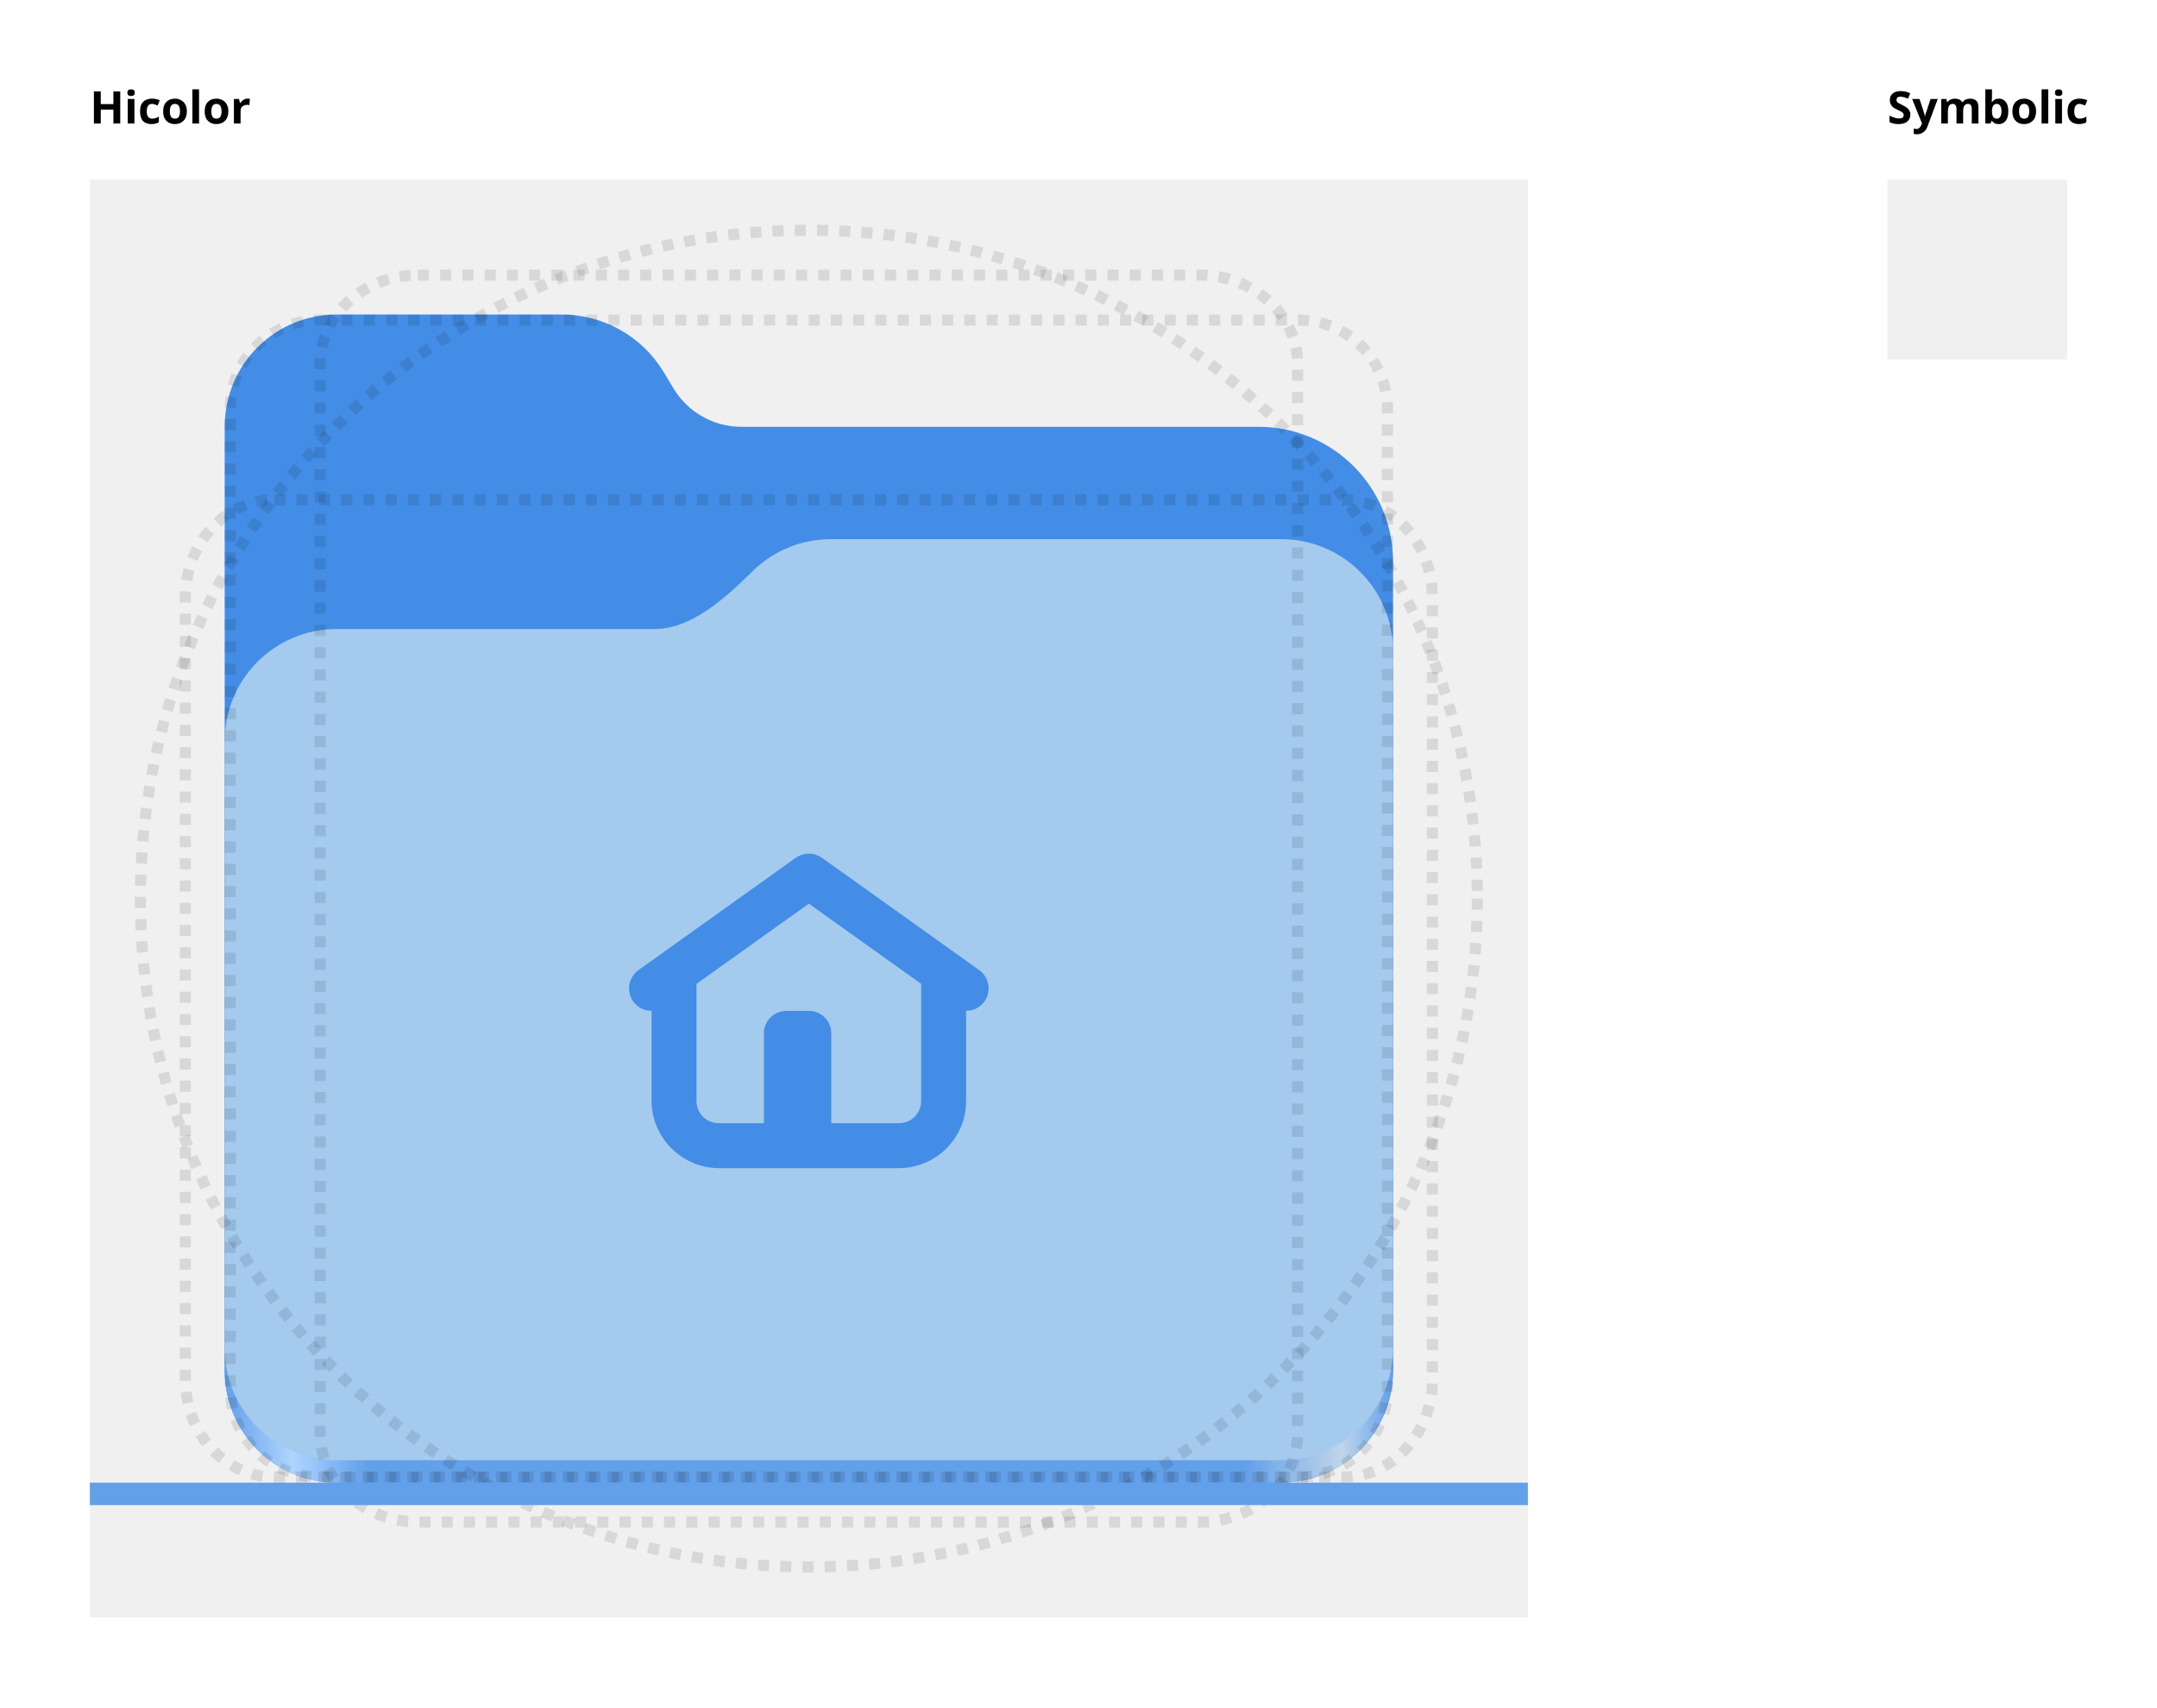
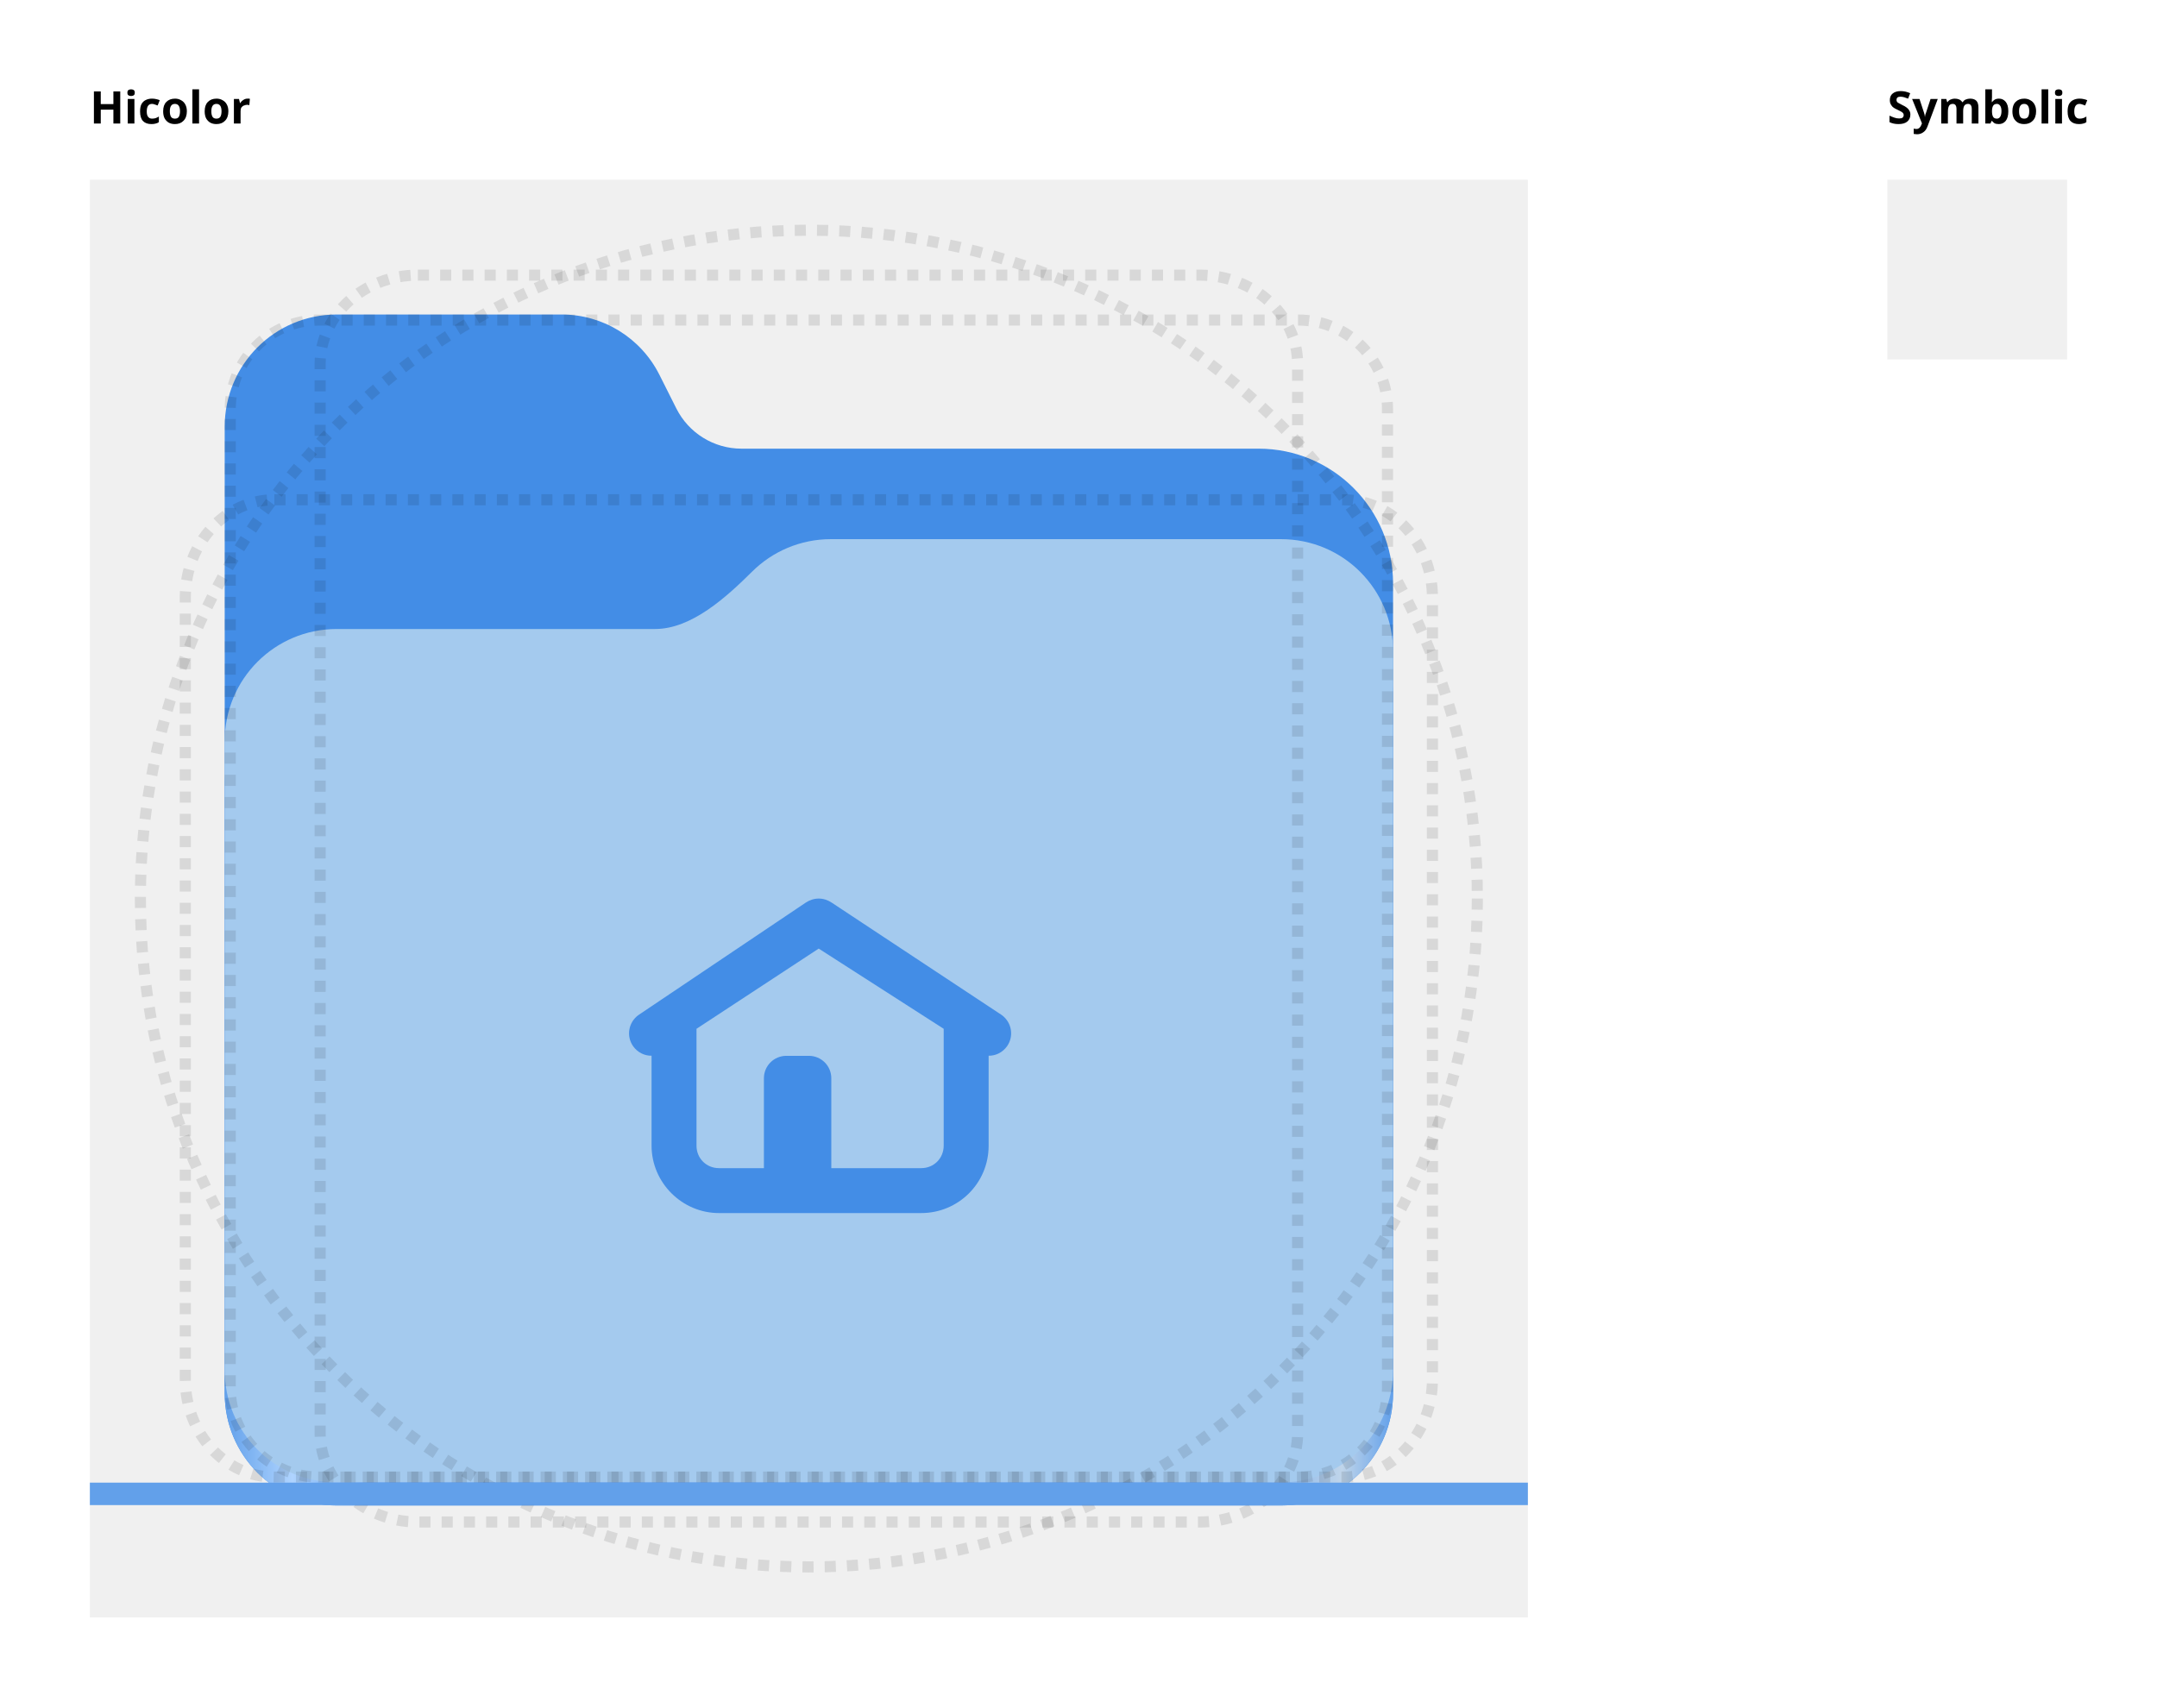
<svg xmlns="http://www.w3.org/2000/svg" xmlns:xlink="http://www.w3.org/1999/xlink" width="192" height="152" id="svg11300" version="1.0" style="display:inline;enable-background:new" viewBox="0 0 192 152" xml:space="preserve">
  <defs id="defs3">
-     <linearGradient id="linearGradient2023">
-       <stop style="stop-color:#62a0ea;stop-opacity:1;" offset="0" id="stop2019" />
-       <stop style="stop-color:#afd4ff;stop-opacity:1;" offset="0.058" id="stop2795" />
-       <stop style="stop-color:#62a0ea;stop-opacity:1;" offset="0.122" id="stop2797" />
-       <stop style="stop-color:#62a0ea;stop-opacity:1;" offset="0.873" id="stop2793" />
-       <stop style="stop-color:#c0d5ea;stop-opacity:1;" offset="0.956" id="stop2791" />
-       <stop style="stop-color:#62a0ea;stop-opacity:1;" offset="1" id="stop2021" />
-     </linearGradient>
    <linearGradient y2="236" x2="96" y1="236" x1="32" gradientTransform="translate(604.8168,170.5864)" gradientUnits="userSpaceOnUse" id="linearGradient1099" xlink:href="#linearGradient1036" />
    <linearGradient id="linearGradient1036">
      <stop id="stop1032" offset="0" style="stop-color:#d5d3cf;stop-opacity:1;" />
      <stop id="stop1034" offset="1" style="stop-color:#f6f5f4;stop-opacity:1" />
    </linearGradient>
    <radialGradient r="32" fy="-76" fx="-244" cy="-76" cx="-244" gradientTransform="matrix(0.8833333,0,0,0.8833333,-460.3502,463.1197)" gradientUnits="userSpaceOnUse" id="radialGradient1103" xlink:href="#linearGradient1069" />
    <linearGradient id="linearGradient1069">
      <stop id="stop1065" offset="0" style="stop-color:#d5d3cf;stop-opacity:1" />
      <stop id="stop1067-1" offset="1" style="stop-color:#949390;stop-opacity:1" />
    </linearGradient>
    <linearGradient gradientUnits="userSpaceOnUse" y2="232" x2="64" y1="262.5" x1="64" id="linearGradient1027" xlink:href="#linearGradient1025" gradientTransform="translate(-470.5864,432.8168)" />
    <linearGradient id="linearGradient1025">
      <stop id="stop1021" offset="0" style="stop-color:#9a9996;stop-opacity:1" />
      <stop id="stop1023" offset="1" style="stop-color:#77767b;stop-opacity:1" />
    </linearGradient>
    <clipPath clipPathUnits="userSpaceOnUse" id="clipPath1609-7">
      <path id="path1611-5" d="m 252,116 28,-28 v -8 h -36 v 36 z" style="fill:#e74747;stroke:none;stroke-width:0.25px;stroke-linecap:butt;stroke-linejoin:miter;stroke-opacity:1" />
    </clipPath>
    <linearGradient id="linearGradient1697">
      <stop id="stop1685" offset="0" style="stop-color:#deddda;stop-opacity:1" />
      <stop style="stop-color:#eeeeec;stop-opacity:1" offset="0.045" id="stop1687" />
      <stop id="stop1689" offset="0.091" style="stop-color:#deddda;stop-opacity:1" />
      <stop style="stop-color:#deddda;stop-opacity:1" offset="0.909" id="stop1691" />
      <stop id="stop1693" offset="0.955" style="stop-color:#eeeeec;stop-opacity:1" />
      <stop id="stop1695" offset="1" style="stop-color:#c0bfbc;stop-opacity:1" />
    </linearGradient>
    <clipPath clipPathUnits="userSpaceOnUse" id="clipPath1289">
      <path style="display:inline;opacity:1;vector-effect:none;fill:none;fill-opacity:1;stroke:#000000;stroke-width:4;stroke-linecap:round;stroke-linejoin:round;stroke-miterlimit:4;stroke-dasharray:none;stroke-dashoffset:0;stroke-opacity:1;marker:none;marker-start:none;marker-mid:none;marker-end:none;paint-order:normal;enable-background:new" d="m 64,-148 h 64 l 64,-64 64,64 h 192 c 17.728,0 32,14.272 32,32 v 288 c 0,17.728 -14.272,32 -32,32 H 256 l -64,-64 -64,64 H 64 C 46.272,204 32,189.728 32,172 v -288 c 0,-17.728 14.409,-34.199 32,-32 z" id="path1291" />
    </clipPath>
    <linearGradient id="paint3_linear-2-6-5" x2="1" gradientUnits="userSpaceOnUse" gradientTransform="matrix(0,6,-12,0,-64,209.9969)">
      <stop stop-color="#C01C27" id="stop91-0-7-4" />
      <stop offset="1" stop-color="#E01B24" id="stop93-2-5-7" />
    </linearGradient>
    <clipPath clipPathUnits="userSpaceOnUse" id="clipPath1609">
      <path id="path1611" d="m 252,116 28,-28 v -8 h -36 v 36 z" style="fill:#e74747;stroke:none;stroke-width:0.25px;stroke-linecap:butt;stroke-linejoin:miter;stroke-opacity:1" />
    </clipPath>
    <clipPath clipPathUnits="userSpaceOnUse" id="clipath_lpe_path-effect1303">
      <circle style="font-variation-settings:normal;display:block;opacity:1;vector-effect:none;fill:#77767b;fill-opacity:1;stroke:none;stroke-width:5.043;stroke-linecap:round;stroke-linejoin:miter;stroke-miterlimit:4;stroke-dasharray:none;stroke-dashoffset:0;stroke-opacity:1;marker:none;marker-start:none;marker-mid:none;marker-end:none;paint-order:normal;stop-color:#000000;stop-opacity:1" id="circle1305" cx="541.884" cy="647.726" r="73.976" />
    </clipPath>
    <linearGradient id="linearGradient1349">
      <stop style="stop-color:#9d9da1;stop-opacity:1" offset="0" id="stop1345" />
      <stop style="stop-color:#77767b;stop-opacity:0.95" offset="1" id="stop1347" />
    </linearGradient>
    <linearGradient id="linearGradient5980">
      <stop id="stop5978" offset="0" style="stop-color:#3d3846;stop-opacity:0;" />
      <stop id="stop5976" offset="1" style="stop-color:#3d3846;stop-opacity:0.252" />
    </linearGradient>
    <linearGradient id="linearGradient4117">
      <stop style="stop-color:#eae9e7;stop-opacity:1" offset="0" id="stop4111" />
      <stop id="stop4113" offset="0.649" style="stop-color:#b5b3ad;stop-opacity:1" />
      <stop style="stop-color:#fcfcfc;stop-opacity:1" offset="1" id="stop4115" />
    </linearGradient>
    <linearGradient id="linearGradient5477">
      <stop style="stop-color:#cacac9;stop-opacity:1" offset="0" id="stop5469" />
      <stop id="stop5471" offset="0.311" style="stop-color:#b0aeab;stop-opacity:0.941" />
      <stop style="stop-color:#6c6b66;stop-opacity:0.949" offset="0.688" id="stop5473" />
      <stop style="stop-color:#d6d6d4;stop-opacity:0.966" offset="1" id="stop5475" />
    </linearGradient>
    <linearGradient id="linearGradient6142">
      <stop style="stop-color:#ffffff;stop-opacity:1;" offset="0" id="stop6138" />
      <stop style="stop-color:#ffffff;stop-opacity:0;" offset="1" id="stop6140" />
    </linearGradient>
    <radialGradient xlink:href="#linearGradient1349" id="radialGradient783" gradientUnits="userSpaceOnUse" gradientTransform="matrix(0.9825404,0,0,0.9825404,-1.711874,16.29163)" cx="81.936" cy="33.185" fx="81.936" fy="33.185" r="57.276" />
    <radialGradient xlink:href="#linearGradient5980" id="radialGradient791" gradientUnits="userSpaceOnUse" gradientTransform="matrix(3.933225,-7.2858454e-7,6.4450347e-7,3.479318,-222.9252,-173.5546)" cx="76" cy="65.977" fx="76" fy="65.977" r="13.221" />
    <radialGradient xlink:href="#linearGradient4117" id="radialGradient799" gradientUnits="userSpaceOnUse" gradientTransform="matrix(2.815054,0.01105706,-0.01047197,2.666092,-242.36,-102.5032)" cx="134.309" cy="55.279" fx="134.309" fy="55.279" r="58.46" />
    <radialGradient xlink:href="#linearGradient5477" id="radialGradient809" gradientUnits="userSpaceOnUse" gradientTransform="matrix(4.900549,0.150428,-0.2360238,7.689032,-638.5353,-2206.847)" cx="183.525" cy="320.794" fx="183.525" fy="320.794" r="20.486" />
    <radialGradient xlink:href="#linearGradient6142" id="radialGradient821" gradientUnits="userSpaceOnUse" gradientTransform="matrix(37.75863,0,0,19.73921,-7268.898,-1304.003)" cx="197.719" cy="68.107" fx="197.719" fy="68.107" r="2.5" />
    <radialGradient xlink:href="#linearGradient6142" id="radialGradient833" gradientUnits="userSpaceOnUse" gradientTransform="matrix(37.75863,0,0,19.73921,-7375.666,-1304.003)" cx="197.747" cy="69.253" fx="197.747" fy="69.253" r="2.5" />
    <radialGradient xlink:href="#linearGradient1349" id="radialGradient841" gradientUnits="userSpaceOnUse" gradientTransform="matrix(0.9825404,0,0,0.9825404,-1.711874,16.29163)" cx="81.936" cy="33.185" fx="81.936" fy="33.185" r="57.276" />
    <radialGradient xlink:href="#linearGradient5980" id="radialGradient849" gradientUnits="userSpaceOnUse" gradientTransform="matrix(3.933225,-7.2858454e-7,6.4450347e-7,3.479318,-222.9252,-173.5546)" cx="76" cy="65.977" fx="76" fy="65.977" r="13.221" />
    <radialGradient xlink:href="#linearGradient4117" id="radialGradient857" gradientUnits="userSpaceOnUse" gradientTransform="matrix(2.815054,0.01105706,-0.01047197,2.666092,-242.36,-102.5032)" cx="134.309" cy="55.279" fx="134.309" fy="55.279" r="58.46" />
    <radialGradient xlink:href="#linearGradient5477" id="radialGradient867" gradientUnits="userSpaceOnUse" gradientTransform="matrix(4.900549,0.150428,-0.2360238,7.689032,-638.5353,-2206.847)" cx="183.525" cy="320.794" fx="183.525" fy="320.794" r="20.486" />
    <radialGradient xlink:href="#linearGradient6142" id="radialGradient879" gradientUnits="userSpaceOnUse" gradientTransform="matrix(37.75863,0,0,19.73921,-7268.898,-1304.003)" cx="197.719" cy="68.107" fx="197.719" fy="68.107" r="2.5" />
    <radialGradient xlink:href="#linearGradient6142" id="radialGradient891" gradientUnits="userSpaceOnUse" gradientTransform="matrix(37.75863,0,0,19.73921,-7375.666,-1304.003)" cx="197.747" cy="69.253" fx="197.747" fy="69.253" r="2.5" />
    <radialGradient xlink:href="#linearGradient1349" id="radialGradient3620" gradientUnits="userSpaceOnUse" gradientTransform="matrix(0.9825404,0,0,0.9825404,-1.711874,16.29163)" cx="81.936" cy="33.185" fx="81.936" fy="33.185" r="57.276" />
    <radialGradient xlink:href="#linearGradient5980" id="radialGradient3628" gradientUnits="userSpaceOnUse" gradientTransform="matrix(3.933225,-7.2858454e-7,6.4450347e-7,3.479318,-222.9252,-173.5546)" cx="76" cy="65.977" fx="76" fy="65.977" r="13.221" />
    <radialGradient xlink:href="#linearGradient4117" id="radialGradient3636" gradientUnits="userSpaceOnUse" gradientTransform="matrix(2.815054,0.01105706,-0.01047197,2.666092,-242.36,-102.5032)" cx="134.309" cy="55.279" fx="134.309" fy="55.279" r="58.46" />
    <radialGradient xlink:href="#linearGradient5477" id="radialGradient3646" gradientUnits="userSpaceOnUse" gradientTransform="matrix(4.900549,0.150428,-0.2360238,7.689032,-638.5353,-2206.847)" cx="183.525" cy="320.794" fx="183.525" fy="320.794" r="20.486" />
    <radialGradient xlink:href="#linearGradient6142" id="radialGradient3658" gradientUnits="userSpaceOnUse" gradientTransform="matrix(37.75863,0,0,19.73921,-7268.898,-1304.003)" cx="197.719" cy="68.107" fx="197.719" fy="68.107" r="2.5" />
    <radialGradient xlink:href="#linearGradient6142" id="radialGradient3670" gradientUnits="userSpaceOnUse" gradientTransform="matrix(37.75863,0,0,19.73921,-7375.666,-1304.003)" cx="197.747" cy="69.253" fx="197.747" fy="69.253" r="2.5" />
    <radialGradient xlink:href="#linearGradient1349" id="radialGradient3678" gradientUnits="userSpaceOnUse" gradientTransform="matrix(0.9825404,0,0,0.9825404,-1.711874,16.29163)" cx="81.936" cy="33.185" fx="81.936" fy="33.185" r="57.276" />
    <radialGradient xlink:href="#linearGradient5980" id="radialGradient3686" gradientUnits="userSpaceOnUse" gradientTransform="matrix(3.933225,-7.2858454e-7,6.4450347e-7,3.479318,-222.9252,-173.5546)" cx="76" cy="65.977" fx="76" fy="65.977" r="13.221" />
    <radialGradient xlink:href="#linearGradient4117" id="radialGradient3694" gradientUnits="userSpaceOnUse" gradientTransform="matrix(2.815054,0.01105706,-0.01047197,2.666092,-242.36,-102.5032)" cx="134.309" cy="55.279" fx="134.309" fy="55.279" r="58.46" />
    <radialGradient xlink:href="#linearGradient5477" id="radialGradient3704" gradientUnits="userSpaceOnUse" gradientTransform="matrix(4.900549,0.150428,-0.2360238,7.689032,-638.5353,-2206.847)" cx="183.525" cy="320.794" fx="183.525" fy="320.794" r="20.486" />
    <radialGradient xlink:href="#linearGradient6142" id="radialGradient3716" gradientUnits="userSpaceOnUse" gradientTransform="matrix(37.75863,0,0,19.73921,-7268.898,-1304.003)" cx="197.719" cy="68.107" fx="197.719" fy="68.107" r="2.5" />
    <radialGradient xlink:href="#linearGradient6142" id="radialGradient3728" gradientUnits="userSpaceOnUse" gradientTransform="matrix(37.75863,0,0,19.73921,-7375.666,-1304.003)" cx="197.747" cy="69.253" fx="197.747" fy="69.253" r="2.5" />
    <radialGradient xlink:href="#linearGradient1349" id="radialGradient8132" gradientUnits="userSpaceOnUse" gradientTransform="matrix(0.9825404,0,0,0.9825404,-1.711874,16.29163)" cx="81.936" cy="33.185" fx="81.936" fy="33.185" r="57.276" />
    <radialGradient xlink:href="#linearGradient5980" id="radialGradient8140" gradientUnits="userSpaceOnUse" gradientTransform="matrix(3.933225,-7.2858454e-7,6.4450347e-7,3.479318,-222.9252,-173.5546)" cx="76" cy="65.977" fx="76" fy="65.977" r="13.221" />
    <radialGradient xlink:href="#linearGradient4117" id="radialGradient8148" gradientUnits="userSpaceOnUse" gradientTransform="matrix(2.815054,0.01105706,-0.01047197,2.666092,-242.36,-102.5032)" cx="134.309" cy="55.279" fx="134.309" fy="55.279" r="58.46" />
    <radialGradient xlink:href="#linearGradient5477" id="radialGradient8158" gradientUnits="userSpaceOnUse" gradientTransform="matrix(4.900549,0.150428,-0.2360238,7.689032,-638.5353,-2206.847)" cx="183.525" cy="320.794" fx="183.525" fy="320.794" r="20.486" />
    <radialGradient xlink:href="#linearGradient6142" id="radialGradient8170" gradientUnits="userSpaceOnUse" gradientTransform="matrix(37.75863,0,0,19.73921,-7268.898,-1304.003)" cx="197.719" cy="68.107" fx="197.719" fy="68.107" r="2.5" />
    <radialGradient xlink:href="#linearGradient6142" id="radialGradient8182" gradientUnits="userSpaceOnUse" gradientTransform="matrix(37.75863,0,0,19.73921,-7375.666,-1304.003)" cx="197.747" cy="69.253" fx="197.747" fy="69.253" r="2.5" />
    <linearGradient xlink:href="#linearGradient6142" id="linearGradient8666" x1="1311.193" y1="-107.827" x2="1311.193" y2="-109.827" gradientUnits="userSpaceOnUse" gradientTransform="translate(0,4)" />
    <clipPath clipPathUnits="userSpaceOnUse" id="clipath_lpe_path-effect4888">
      <circle style="font-variation-settings:normal;display:none;opacity:1;vector-effect:none;fill:#77767b;fill-opacity:1;stroke:none;stroke-width:5.043;stroke-linecap:round;stroke-linejoin:miter;stroke-miterlimit:4;stroke-dasharray:none;stroke-dashoffset:0;stroke-opacity:1;marker:none;marker-start:none;marker-mid:none;marker-end:none;paint-order:normal;stop-color:#000000;stop-opacity:1" id="circle4894" cx="541.884" cy="647.726" r="73.976" />
      <path id="lpe_path-effect4888" style="font-variation-settings:normal;display:block;opacity:1;vector-effect:none;fill:#77767b;fill-opacity:1;stroke:none;stroke-width:5.043;stroke-linecap:round;stroke-linejoin:miter;stroke-miterlimit:4;stroke-dasharray:none;stroke-dashoffset:0;stroke-opacity:1;marker:none;marker-start:none;marker-mid:none;marker-end:none;paint-order:normal;stop-color:#000000;stop-opacity:1" class="powerclip" d="M 402.347,470.975 H 681.214 V 791.621 H 402.347 Z m 213.513,176.751 a 73.976,73.976 0 0 0 -73.976,-73.976 73.976,73.976 0 0 0 -73.976,73.976 73.976,73.976 0 0 0 73.976,73.976 73.976,73.976 0 0 0 73.976,-73.976 z" />
    </clipPath>
    <clipPath clipPathUnits="userSpaceOnUse" id="clipath_lpe_path-effect5163">
      <circle style="font-variation-settings:normal;display:none;opacity:1;vector-effect:none;fill:#77767b;fill-opacity:1;stroke:none;stroke-width:5.043;stroke-linecap:round;stroke-linejoin:miter;stroke-miterlimit:4;stroke-dasharray:none;stroke-dashoffset:0;stroke-opacity:1;marker:none;marker-start:none;marker-mid:none;marker-end:none;paint-order:normal;stop-color:#000000;stop-opacity:1" id="circle5169" cx="541.884" cy="647.726" r="73.976" />
      <path id="lpe_path-effect5163" style="font-variation-settings:normal;display:block;opacity:1;vector-effect:none;fill:#77767b;fill-opacity:1;stroke:none;stroke-width:5.043;stroke-linecap:round;stroke-linejoin:miter;stroke-miterlimit:4;stroke-dasharray:none;stroke-dashoffset:0;stroke-opacity:1;marker:none;marker-start:none;marker-mid:none;marker-end:none;paint-order:normal;stop-color:#000000;stop-opacity:1" class="powerclip" d="M 400.765,485.145 H 682.796 V 805.791 H 400.765 Z m 215.094,162.581 a 73.976,73.976 0 0 0 -73.976,-73.976 73.976,73.976 0 0 0 -73.976,73.976 73.976,73.976 0 0 0 73.976,73.976 73.976,73.976 0 0 0 73.976,-73.976 z" />
    </clipPath>
    <clipPath clipPathUnits="userSpaceOnUse" id="clipath_lpe_path-effect6171">
      <circle style="font-variation-settings:normal;display:none;opacity:1;vector-effect:none;fill:#77767b;fill-opacity:1;stroke:none;stroke-width:5.043;stroke-linecap:round;stroke-linejoin:miter;stroke-miterlimit:4;stroke-dasharray:none;stroke-dashoffset:0;stroke-opacity:1;marker:none;marker-start:none;marker-mid:none;marker-end:none;paint-order:normal;stop-color:#000000;stop-opacity:1" id="circle6177" cx="541.884" cy="647.726" r="73.976" />
      <path id="lpe_path-effect6171" style="font-variation-settings:normal;display:block;opacity:1;vector-effect:none;fill:#77767b;fill-opacity:1;stroke:none;stroke-width:5.043;stroke-linecap:round;stroke-linejoin:miter;stroke-miterlimit:4;stroke-dasharray:none;stroke-dashoffset:0;stroke-opacity:1;marker:none;marker-start:none;marker-mid:none;marker-end:none;paint-order:normal;stop-color:#000000;stop-opacity:1" class="powerclip" d="M 382.217,389.64 H 701.343 V 805.791 H 382.217 Z m 233.642,258.086 a 73.976,73.976 0 0 0 -73.976,-73.976 73.976,73.976 0 0 0 -73.976,73.976 73.976,73.976 0 0 0 73.976,73.976 73.976,73.976 0 0 0 73.976,-73.976 z" />
    </clipPath>
    <clipPath clipPathUnits="userSpaceOnUse" id="clipath_lpe_path-effect6198">
      <circle style="font-variation-settings:normal;display:none;opacity:1;vector-effect:none;fill:#77767b;fill-opacity:1;stroke:none;stroke-width:5.043;stroke-linecap:round;stroke-linejoin:miter;stroke-miterlimit:4;stroke-dasharray:none;stroke-dashoffset:0;stroke-opacity:1;marker:none;marker-start:none;marker-mid:none;marker-end:none;paint-order:normal;stop-color:#000000;stop-opacity:1" id="circle6204" cx="541.884" cy="647.726" r="73.976" />
      <path id="lpe_path-effect6198" style="font-variation-settings:normal;display:block;opacity:1;vector-effect:none;fill:#77767b;fill-opacity:1;stroke:none;stroke-width:5.043;stroke-linecap:round;stroke-linejoin:miter;stroke-miterlimit:4;stroke-dasharray:none;stroke-dashoffset:0;stroke-opacity:1;marker:none;marker-start:none;marker-mid:none;marker-end:none;paint-order:normal;stop-color:#000000;stop-opacity:1" class="powerclip" d="M 366.762,389.64 H 716.8 V 805.791 H 366.762 Z m 249.098,258.086 a 73.976,73.976 0 0 0 -73.976,-73.976 73.976,73.976 0 0 0 -73.976,73.976 73.976,73.976 0 0 0 73.976,73.976 73.976,73.976 0 0 0 73.976,-73.976 z" />
    </clipPath>
    <clipPath clipPathUnits="userSpaceOnUse" id="clipPath984">
      <circle style="font-variation-settings:normal;display:block;opacity:1;vector-effect:none;fill:#77767b;fill-opacity:1;stroke:none;stroke-width:5.043;stroke-linecap:round;stroke-linejoin:miter;stroke-miterlimit:4;stroke-dasharray:none;stroke-dashoffset:0;stroke-opacity:1;marker:none;marker-start:none;marker-mid:none;marker-end:none;paint-order:normal;stop-color:#000000;stop-opacity:1" id="circle986" cx="541.884" cy="647.726" r="73.976" />
    </clipPath>
    <linearGradient id="bg-gradient-2">
      <stop style="stop-color:#3584e4;stop-opacity:1" offset="0" id="stop13402" />
      <stop style="stop-color:#62a0ea;stop-opacity:1" offset="1" id="stop13404" />
    </linearGradient>
    <linearGradient xlink:href="#linearGradient2023" id="linearGradient2025" x1="2689.252" y1="-1106.803" x2="2918.07" y2="-1106.803" gradientUnits="userSpaceOnUse" />
+     <linearGradient id="linearGradient2023">
+       <stop style="stop-color:#62a0ea;stop-opacity:1;" offset="0" id="stop2019" />
+       <stop style="stop-color:#afd4ff;stop-opacity:1;" offset="0.058" id="stop2795" />
+       <stop style="stop-color:#62a0ea;stop-opacity:1;" offset="0.122" id="stop2797" />
+       <stop style="stop-color:#62a0ea;stop-opacity:1;" offset="0.873" id="stop2793" />
+       <stop style="stop-color:#c0d5ea;stop-opacity:1;" offset="0.956" id="stop2791" />
+       <stop style="stop-color:#62a0ea;stop-opacity:1;" offset="1" id="stop2021" />
+     </linearGradient>
  </defs>
  <g id="layer1" style="display:inline" transform="translate(8,-156)">
    <g id="layer4" style="display:inline">
      <rect y="172" x="9.2651362e-08" height="128" width="128" id="hicolor" style="display:inline;overflow:visible;visibility:visible;fill:#f0f0f0;fill-opacity:0;fill-rule:nonzero;stroke:none;stroke-width:0.5;marker:none;enable-background:accumulate" />
      <rect style="display:inline;overflow:visible;visibility:visible;fill:#f0f0f0;fill-opacity:0;fill-rule:nonzero;stroke:none;stroke-width:0.5;marker:none;enable-background:accumulate" id="symbolic" width="16" height="16" x="160" y="172" />
    </g>
    <g id="layer2" style="display:inline">
      <g style="display:inline;fill:#000000;enable-background:new" transform="matrix(7.991171,0,0,8.003641,-167.7909,-4846.078)" id="g12027" />
      <rect style="display:inline;overflow:visible;visibility:visible;fill:#f0f0f0;fill-opacity:1;fill-rule:nonzero;stroke:none;stroke-width:0.5;marker:none;enable-background:accumulate" id="128" width="128" height="128" x="9.2651362e-08" y="172" />
      <g id="g883" style="fill:none;fill-opacity:0.251;stroke:#a579b3;stroke-opacity:1" transform="translate(-24,24)" />
      <g id="g900" style="fill:none;fill-opacity:0.251;stroke:#a579b3;stroke-opacity:1" transform="translate(-24,24)" />
      <rect y="172" x="160" height="16" width="16" id="16" style="display:inline;overflow:visible;visibility:visible;fill:#f0f0f0;fill-opacity:1;fill-rule:nonzero;stroke:none;stroke-width:0.5;marker:none;enable-background:accumulate" />
      <text xml:space="preserve" style="font-style:normal;font-variant:normal;font-weight:bold;font-stretch:normal;font-size:4px;line-height:125%;font-family:Cantarell;-inkscape-font-specification:'Cantarell, Bold';text-align:start;writing-mode:lr-tb;text-anchor:start;display:inline;fill:#000000;fill-opacity:1;stroke:none;stroke-width:0.333;enable-background:new" x="0" y="167" id="text863">
        <tspan style="font-size:4px;stroke-width:0.333" id="tspan861" x="0" y="167">Hicolor</tspan>
      </text>
      <text id="text867" y="167" x="160" style="font-style:normal;font-variant:normal;font-weight:bold;font-stretch:normal;font-size:4px;line-height:125%;font-family:Cantarell;-inkscape-font-specification:'Cantarell, Bold';text-align:start;writing-mode:lr-tb;text-anchor:start;display:inline;fill:#000000;fill-opacity:1;stroke:none;stroke-width:0.333;enable-background:new" xml:space="preserve">
        <tspan y="167" x="160" id="tspan865" style="font-size:4px;stroke-width:0.333">Symbolic</tspan>
      </text>
    </g>
    <g id="layer9" style="display:inline" />
    <g id="g824-6" transform="matrix(0.1744994,0,0,0.1744994,82.26277,442.1759)" style="display:inline;stroke-width:1.264;enable-background:new">
      <g id="g973-1" clip-path="url(#clipath_lpe_path-effect4888)" transform="matrix(0.3623406,0,0,0.3623406,2607.352,-1374.265)" style="stroke-width:0.986">
        <path style="font-variation-settings:normal;opacity:1;vector-effect:none;fill:#5e5c64;fill-opacity:1;stroke:none;stroke-width:4.974;stroke-linecap:round;stroke-linejoin:miter;stroke-miterlimit:4;stroke-dasharray:none;stroke-dashoffset:0;stroke-opacity:1;marker:none;marker-start:none;marker-mid:none;marker-end:none;paint-order:normal;stop-color:#000000;stop-opacity:1" id="rect257-7" width="268.867" height="310.646" x="407.347" y="475.975" rx="20.201" ry="20.673" d="m 427.547,475.975 h 228.466 c 11.191,0 20.201,9.22 20.201,20.673 v 269.299 c 0,11.453 -9.01,20.673 -20.201,20.673 H 427.547 c -11.191,0 -20.201,-9.22 -20.201,-20.673 V 496.649 c 0,-11.453 9.01,-20.673 20.201,-20.673 z" />
        <path style="font-variation-settings:normal;display:inline;vector-effect:none;fill:#434348;fill-opacity:1;stroke:none;stroke-width:0.249;stroke-linecap:round;stroke-linejoin:miter;stroke-miterlimit:4;stroke-dasharray:none;stroke-dashoffset:0;stroke-opacity:1;-inkscape-stroke:none;marker:none;marker-start:none;marker-mid:none;marker-end:none;paint-order:normal;enable-background:new;stop-color:#000000" id="rect9829" width="268.867" height="74.188" x="407.347" y="647.524" d="M 407.347,647.524 H 676.214 v 74.188 H 407.347 Z" />
      </g>
      <g transform="matrix(0.6596291,0,0,0.6596291,2067.515,-1275.499)" style="display:inline;stroke-width:0.959;enable-background:new" id="g65-2">
        <path style="display:inline;opacity:1;vector-effect:none;fill:#3d3846;fill-opacity:1;stroke:none;stroke-width:0.048px;stroke-linecap:butt;stroke-linejoin:miter;stroke-miterlimit:4;stroke-dasharray:none;stroke-dashoffset:0;stroke-opacity:1;marker:none;marker-start:none;marker-mid:none;marker-end:none;paint-order:normal;enable-background:new" d="M 1302.786,-65.491 V 211.824 a 17.929,17.929 135 0 1 -17.929,17.929 l -337.715,0 A 17.929,17.929 45 0 1 929.214,211.824 V -65.491 a 17.929,17.929 135 0 1 17.929,-17.929 h 337.715 a 17.929,17.929 45 0 1 17.929,17.929 z" id="path63-0" />
      </g>
      <rect style="fill:#1c71d8;fill-opacity:1;stroke:none;stroke-width:0.573;stroke-linecap:round;stop-color:#000000" id="rect1457-2" width="234.958" height="194.843" x="2686.182" y="-1324.795" rx="5.801" ry="5.801" />
    </g>
    <g id="g5159" transform="matrix(0.1217438,0,0,0.1217438,229.6717,444.9832)" style="display:inline;stroke-width:1.264;enable-background:new">
      <g id="g5151" clip-path="url(#clipath_lpe_path-effect5163)" transform="matrix(0.3623406,0,0,0.3623406,2607.352,-1374.265)" style="stroke-width:0.986">
        <path style="font-variation-settings:normal;opacity:1;vector-effect:none;fill:#5e5c64;fill-opacity:1;stroke:none;stroke-width:4.974;stroke-linecap:round;stroke-linejoin:miter;stroke-miterlimit:4;stroke-dasharray:none;stroke-dashoffset:0;stroke-opacity:1;marker:none;marker-start:none;marker-mid:none;marker-end:none;paint-order:normal;stop-color:#000000;stop-opacity:1" id="path5147" width="272.03" height="310.646" x="405.765" y="490.145" rx="20.438" ry="20.673" d="m 426.204,490.145 h 231.153 c 11.323,0 20.438,9.22 20.438,20.673 v 269.299 c 0,11.453 -9.116,20.673 -20.438,20.673 H 426.204 c -11.323,0 -20.438,-9.22 -20.438,-20.673 V 510.818 c 0,-11.453 9.116,-20.673 20.438,-20.673 z" />
        <path style="font-variation-settings:normal;opacity:1;vector-effect:none;fill:#434348;fill-opacity:1;stroke:none;stroke-width:0.044;stroke-linecap:round;stroke-linejoin:miter;stroke-miterlimit:4;stroke-dasharray:none;stroke-dashoffset:0;stroke-opacity:1;-inkscape-stroke:none;marker:none;marker-start:none;marker-mid:none;marker-end:none;paint-order:normal;stop-color:#000000;stop-opacity:1" id="rect9154" width="271.478" height="58.952" x="405.87" y="650.822" d="m 405.87,650.822 h 271.478 v 58.952 H 405.87 Z" />
      </g>
      <g transform="matrix(0.6596291,0,0,0.6596291,2067.515,-1275.499)" style="display:inline;stroke-width:0.959;enable-background:new" id="g5155">
        <path style="display:inline;opacity:1;vector-effect:none;fill:#3d3846;fill-opacity:1;stroke:none;stroke-width:0.048px;stroke-linecap:butt;stroke-linejoin:miter;stroke-miterlimit:4;stroke-dasharray:none;stroke-dashoffset:0;stroke-opacity:1;marker:none;marker-start:none;marker-mid:none;marker-end:none;paint-order:normal;enable-background:new" d="M 1302.786,-58.985 V 203.456 a 24.434,24.434 135 0 1 -24.434,24.434 l -324.703,0 A 24.434,24.434 45 0 1 929.214,203.456 V -58.985 a 24.434,24.434 135 0 1 24.434,-24.434 h 324.703 a 24.434,24.434 45 0 1 24.434,24.434 z" id="path5153" />
      </g>
      <rect style="fill:#1c71d8;fill-opacity:1;stroke:none;stroke-width:0.559;stroke-linecap:round;stop-color:#000000" id="rect5157" width="229.991" height="188.921" x="2688.666" y="-1322.312" rx="7.298" ry="7.298" />
    </g>
    <g id="g6167" transform="matrix(0.08927877,0,0,0.08927877,315.6926,450.7877)" style="display:inline;stroke-width:1.264;enable-background:new">
      <g id="g6159" clip-path="url(#clipath_lpe_path-effect6171)" transform="matrix(0.3623406,0,0,0.3623406,2607.352,-1374.265)" style="stroke-width:0.986">
        <path style="font-variation-settings:normal;opacity:1;vector-effect:none;fill:#5e5c64;fill-opacity:1;stroke:none;stroke-width:4.974;stroke-linecap:round;stroke-linejoin:miter;stroke-miterlimit:4;stroke-dasharray:none;stroke-dashoffset:0;stroke-opacity:1;marker:none;marker-start:none;marker-mid:none;marker-end:none;paint-order:normal;stop-color:#000000;stop-opacity:1" id="path6155" width="309.125" height="310.646" x="387.217" y="490.145" rx="23.226" ry="20.673" d="m 410.443,490.145 h 262.674 c 12.867,0 23.226,9.22 23.226,20.673 v 269.299 c 0,11.453 -10.359,20.673 -23.226,20.673 h -262.674 c -12.867,0 -23.226,-9.22 -23.226,-20.673 V 510.818 c 0,-11.453 10.359,-20.673 23.226,-20.673 z" />
        <path style="fill:#434348;fill-opacity:1;stroke-width:0.986;stroke-linecap:round;stop-color:#000000" id="path6157" width="309.125" height="310.646" x="387.217" y="394.64" rx="0" ry="0" d="M 387.217,394.64 H 696.343 V 705.286 H 387.217 Z" />
      </g>
      <g transform="matrix(0.6596291,0,0,0.6596291,2067.515,-1275.499)" style="display:inline;stroke-width:0.959;enable-background:new" id="g6163">
        <path style="display:inline;opacity:1;vector-effect:none;fill:#3d3846;fill-opacity:1;stroke:none;stroke-width:0.047px;stroke-linecap:butt;stroke-linejoin:miter;stroke-miterlimit:4;stroke-dasharray:none;stroke-dashoffset:0;stroke-opacity:1;marker:none;marker-start:none;marker-mid:none;marker-end:none;paint-order:normal;enable-background:new" d="M 1302.786,-50.065 V 188.876 a 33.355,33.355 135 0 1 -33.355,33.355 H 962.569 A 33.355,33.355 45 0 1 929.214,188.876 V -50.065 a 33.355,33.355 135 0 1 33.355,-33.355 l 306.863,0 a 33.355,33.355 45 0 1 33.355,33.355 z" id="path6161" />
      </g>
      <rect style="fill:#1c71d8;fill-opacity:1;stroke:none;stroke-width:0.537;stroke-linecap:round;stop-color:#000000" id="rect6165" width="224.017" height="179.214" x="2691.652" y="-1319.325" rx="9.913" ry="9.913" />
    </g>
    <g id="g6194" transform="matrix(0.06493001,0,0,0.06493001,380.9583,461.3911)" style="display:inline;stroke-width:1.264;enable-background:new">
      <g id="g6186" clip-path="url(#clipath_lpe_path-effect6198)" transform="matrix(0.3623406,0,0,0.3623406,2607.352,-1374.265)" style="stroke-width:0.986">
        <path style="font-variation-settings:normal;opacity:1;vector-effect:none;fill:#5e5c64;fill-opacity:1;stroke:none;stroke-width:4.974;stroke-linecap:round;stroke-linejoin:miter;stroke-miterlimit:4;stroke-dasharray:none;stroke-dashoffset:0;stroke-opacity:1;marker:none;marker-start:none;marker-mid:none;marker-end:none;paint-order:normal;stop-color:#000000;stop-opacity:1" id="path6182" width="340.038" height="310.646" x="371.762" y="490.145" rx="25.548" ry="20.673" d="m 397.31,490.145 h 288.942 c 14.154,0 25.548,9.22 25.548,20.673 v 269.299 c 0,11.453 -11.394,20.673 -25.548,20.673 H 397.31 c -14.154,0 -25.548,-9.22 -25.548,-20.673 V 510.818 c 0,-11.453 11.394,-20.673 25.548,-20.673 z" />
        <path style="fill:#434348;fill-opacity:1;stroke-width:0.986;stroke-linecap:round;stop-color:#000000" id="path6184" width="340.038" height="310.646" x="371.762" y="394.64" rx="0" ry="0" d="M 371.762,394.64 H 711.8 V 705.286 H 371.762 Z" />
      </g>
      <g transform="matrix(0.6596291,0,0,0.6596291,2067.515,-1275.499)" style="display:inline;stroke-width:0.959;enable-background:new" id="g6190">
        <path style="display:inline;opacity:1;vector-effect:none;fill:#3d3846;fill-opacity:1;stroke:none;stroke-width:0.047px;stroke-linecap:butt;stroke-linejoin:miter;stroke-miterlimit:4;stroke-dasharray:none;stroke-dashoffset:0;stroke-opacity:1;marker:none;marker-start:none;marker-mid:none;marker-end:none;paint-order:normal;enable-background:new" d="M 1302.786,-38.186 V 174.873 a 45.234,45.234 135 0 1 -45.234,45.234 H 974.448 a 45.234,45.234 45 0 1 -45.234,-45.234 l 0,-213.059 A 45.234,45.234 135 0 1 974.448,-83.42 H 1257.552 a 45.234,45.234 45 0 1 45.234,45.234 z" id="path6188" />
      </g>
      <rect style="fill:#1c71d8;fill-opacity:1;stroke:none;stroke-width:0.512;stroke-linecap:round;stop-color:#000000" id="rect6192" width="215.617" height="169.413" x="2695.853" y="-1315.124" rx="14.66" ry="14.66" />
    </g>
    <g id="g824" transform="matrix(0.4545101,0,0,0.4555215,-1210.292,788.1726)" style="display:inline;stroke-width:1.264;enable-background:new">
-       <path id="rect1135" style="fill:#438de6;fill-opacity:1;stroke-width:8.791;stroke-linecap:round;stop-color:#000000" d="m 2711.206,-1326.332 c -12.162,0 -21.954,9.791 -21.954,21.953 v 184.404 c 0,12.162 9.793,21.953 21.954,21.953 h 184.909 c 12.162,0 21.954,-9.791 21.954,-21.953 v -158.061 a 26.343,26.343 45 0 0 -26.343,-26.343 h -101.266 a 15.562,15.562 29.49 0 1 -13.336,-7.542 l -1.863,-3.098 a 23.342,23.342 29.49 0 0 -20.004,-11.313 z" />
-       <path id="path1953" style="fill:url(#linearGradient2025);fill-opacity:1;stroke-width:8.791;stroke-linecap:round;stop-color:#000000" d="m 2808.014,-1273.645 c -6.043,0 -11.502,2.418 -15.465,6.343 -5.003,4.955 -11.848,11.22 -18.994,11.22 h -62.349 c -12.162,0 -21.954,9.791 -21.954,21.953 v 114.155 c 0,12.162 9.793,21.953 21.954,21.953 h 184.909 c 12.162,0 21.954,-9.791 21.954,-21.953 v -100.983 -13.172 -17.562 c 0,-12.162 -9.793,-21.953 -21.954,-21.953 z" />
-       <path id="rect1586" style="fill:#a4caee;fill-opacity:1;stroke-width:8.791;stroke-linecap:round;stop-color:#000000" d="m 2808.014,-1282.426 c -6.043,0 -11.502,2.418 -15.465,6.343 -5.003,4.955 -11.848,11.22 -18.994,11.22 h -62.349 c -12.162,0 -21.954,9.791 -21.954,21.953 v 118.546 c 0,12.162 9.793,21.953 21.954,21.953 h 184.909 c 12.162,0 21.954,-9.791 21.954,-21.953 v -105.374 -13.172 -17.562 c 0,-12.162 -9.793,-21.953 -21.954,-21.953 z" />
-       <path d="m 2803.653,-1220.958 c -0.911,0 -1.805,0.292 -2.561,0.806 l -30.802,21.953 c -1.977,1.424 -2.441,4.151 -1.031,6.123 0.842,1.166 2.166,1.852 3.593,1.835 v 17.579 c 0,7.22 5.964,13.172 13.201,13.172 h 35.203 c 7.236,0 13.201,-5.797 13.201,-13.172 v -17.579 c 1.427,0.02 2.75,-0.669 3.592,-1.835 1.409,-1.972 0.945,-4.699 -1.031,-6.123 l -30.802,-21.953 c -0.756,-0.515 -1.65,-0.806 -2.561,-0.806 z m 0,9.776 22.002,15.676 v 22.845 c 0,2.47 -1.925,4.391 -4.4,4.391 h -13.201 v -17.562 c 0,-2.435 -1.959,-4.39 -4.4,-4.39 h -4.4 c -2.441,0 -4.4,1.955 -4.4,4.39 v 17.562 h -8.801 c -2.475,0 -4.4,-1.921 -4.4,-4.391 v -22.845 z m 0,0" fill="#2e3436" id="path9766" style="stroke-width:5.557;fill:#438de6;fill-opacity:1" />
+       <g id="g760" style="display:inline;stroke-width:1.264;enable-background:new">
+         <path id="rect1135" style="fill:#438de6;fill-opacity:1;stroke-width:8.791;stroke-linecap:round;stop-color:#000000" d="m 2711.206,-1326.332 c -12.162,0 -21.954,9.791 -21.954,21.953 v 188.867 c 0,12.162 9.793,21.953 21.954,21.953 h 184.909 c 12.162,0 21.954,-9.791 21.954,-21.953 v -158.255 a 26.343,26.343 45 0 0 -26.343,-26.343 h -101.266 a 14.284,14.284 31.639 0 1 -12.758,-7.861 l -3.308,-6.57 a 21.426,21.426 31.639 0 0 -19.137,-11.791 z" />
+         <path id="path1953" style="fill:url(#linearGradient2025);fill-opacity:1;stroke-width:8.791;stroke-linecap:round;stop-color:#000000" d="m 2808.014,-1273.645 c -6.043,0 -11.502,2.418 -15.465,6.343 -5.003,4.955 -11.848,11.22 -18.994,11.22 h -62.349 c -12.162,0 -21.954,9.791 -21.954,21.953 v 118.618 c 0,12.162 9.793,21.953 21.954,21.953 h 184.909 c 12.162,0 21.954,-9.791 21.954,-21.953 v -105.446 -13.172 -17.562 c 0,-12.162 -9.793,-21.953 -21.954,-21.953 z" />
+         <path id="rect1586" style="fill:#a4caee;fill-opacity:1;stroke-width:8.791;stroke-linecap:round;stop-color:#000000" d="m 2808.014,-1282.426 c -6.043,0 -11.502,2.418 -15.465,6.343 -5.003,4.955 -11.848,11.22 -18.994,11.22 h -62.349 c -12.162,0 -21.954,9.791 -21.954,21.953 v 122.887 c 0,12.162 9.793,21.953 21.954,21.953 h 184.909 c 12.162,0 21.954,-9.791 21.954,-21.953 v -109.715 -13.172 -17.562 c 0,-12.162 -9.793,-21.953 -21.954,-21.953 z" />
+       </g>
+       <path d="m 2805.586,-1212.177 c -0.911,0 -1.805,0.292 -2.561,0.806 l -32.735,21.953 c -1.977,1.424 -2.441,4.151 -1.031,6.123 0.842,1.166 2.166,1.852 3.593,1.835 v 17.579 c 0,7.22 5.964,13.172 13.201,13.172 h 39.611 c 7.236,0 13.201,-5.797 13.201,-13.172 v -17.579 c 1.427,0.02 2.75,-0.669 3.592,-1.835 1.409,-1.972 0.945,-4.699 -1.031,-6.123 l -33.278,-21.953 c -0.756,-0.515 -1.65,-0.806 -2.561,-0.806 z m 0,9.776 24.477,15.676 v 22.845 c 0,2.47 -1.925,4.391 -4.4,4.391 h -17.609 v -17.562 c 0,-2.435 -1.959,-4.39 -4.4,-4.39 h -4.4 c -2.441,0 -4.4,1.955 -4.4,4.39 v 17.562 h -8.801 c -2.475,0 -4.4,-1.921 -4.4,-4.391 v -22.845 z" fill="#2e3436" id="path9766" style="fill:#438de6;fill-opacity:1;stroke-width:5.557" />
    </g>
    <g id="layer3" style="display:inline">
      <circle cx="64" cy="236" r="59.504" id="circle2892" style="display:inline;opacity:0.1;vector-effect:none;fill:none;fill-opacity:1;stroke:#000000;stroke-width:0.99;stroke-linecap:butt;stroke-linejoin:miter;stroke-miterlimit:4;stroke-dasharray:0.99, 0.99;stroke-dashoffset:0;stroke-opacity:1;marker:none;marker-start:none;marker-mid:none;marker-end:none;paint-order:normal;enable-background:new" />
      <rect ry="7.929" rx="8.701" y="180.495" x="20.495" height="111.01" width="87.01" id="rect2894" style="display:inline;opacity:0.1;vector-effect:none;fill:none;fill-opacity:1;stroke:#000000;stroke-width:0.99;stroke-linecap:butt;stroke-linejoin:miter;stroke-miterlimit:4;stroke-dasharray:0.99, 0.99;stroke-dashoffset:0;stroke-opacity:1;marker:none;marker-start:none;marker-mid:none;marker-end:none;paint-order:normal;enable-background:new" />
      <rect ry="7.924" rx="7.924" y="184.495" x="12.495" height="103.01" width="103.01" id="rect2896" style="display:inline;opacity:0.1;vector-effect:none;fill:none;fill-opacity:1;stroke:#000000;stroke-width:0.99;stroke-linecap:butt;stroke-linejoin:miter;stroke-miterlimit:4;stroke-dasharray:0.99, 0.99;stroke-dashoffset:0;stroke-opacity:1;marker:none;marker-start:none;marker-mid:none;marker-end:none;paint-order:normal;enable-background:new" />
      <rect ry="8.701" rx="7.929" y="200.495" x="8.495" height="87.01" width="111.01" id="rect2898" style="display:inline;opacity:0.1;vector-effect:none;fill:none;fill-opacity:1;stroke:#000000;stroke-width:0.99;stroke-linecap:butt;stroke-linejoin:miter;stroke-miterlimit:4;stroke-dasharray:0.99, 0.99;stroke-dashoffset:0;stroke-opacity:1;marker:none;marker-start:none;marker-mid:none;marker-end:none;paint-order:normal;enable-background:new" />
      <path id="path2900" d="M 2.6203015e-5,289 H 128" style="display:inline;fill:none;stroke:#62a0ea;stroke-width:2;stroke-linecap:butt;stroke-linejoin:miter;stroke-miterlimit:4;stroke-dasharray:none;stroke-opacity:1;enable-background:new" />
    </g>
  </g>
</svg>
